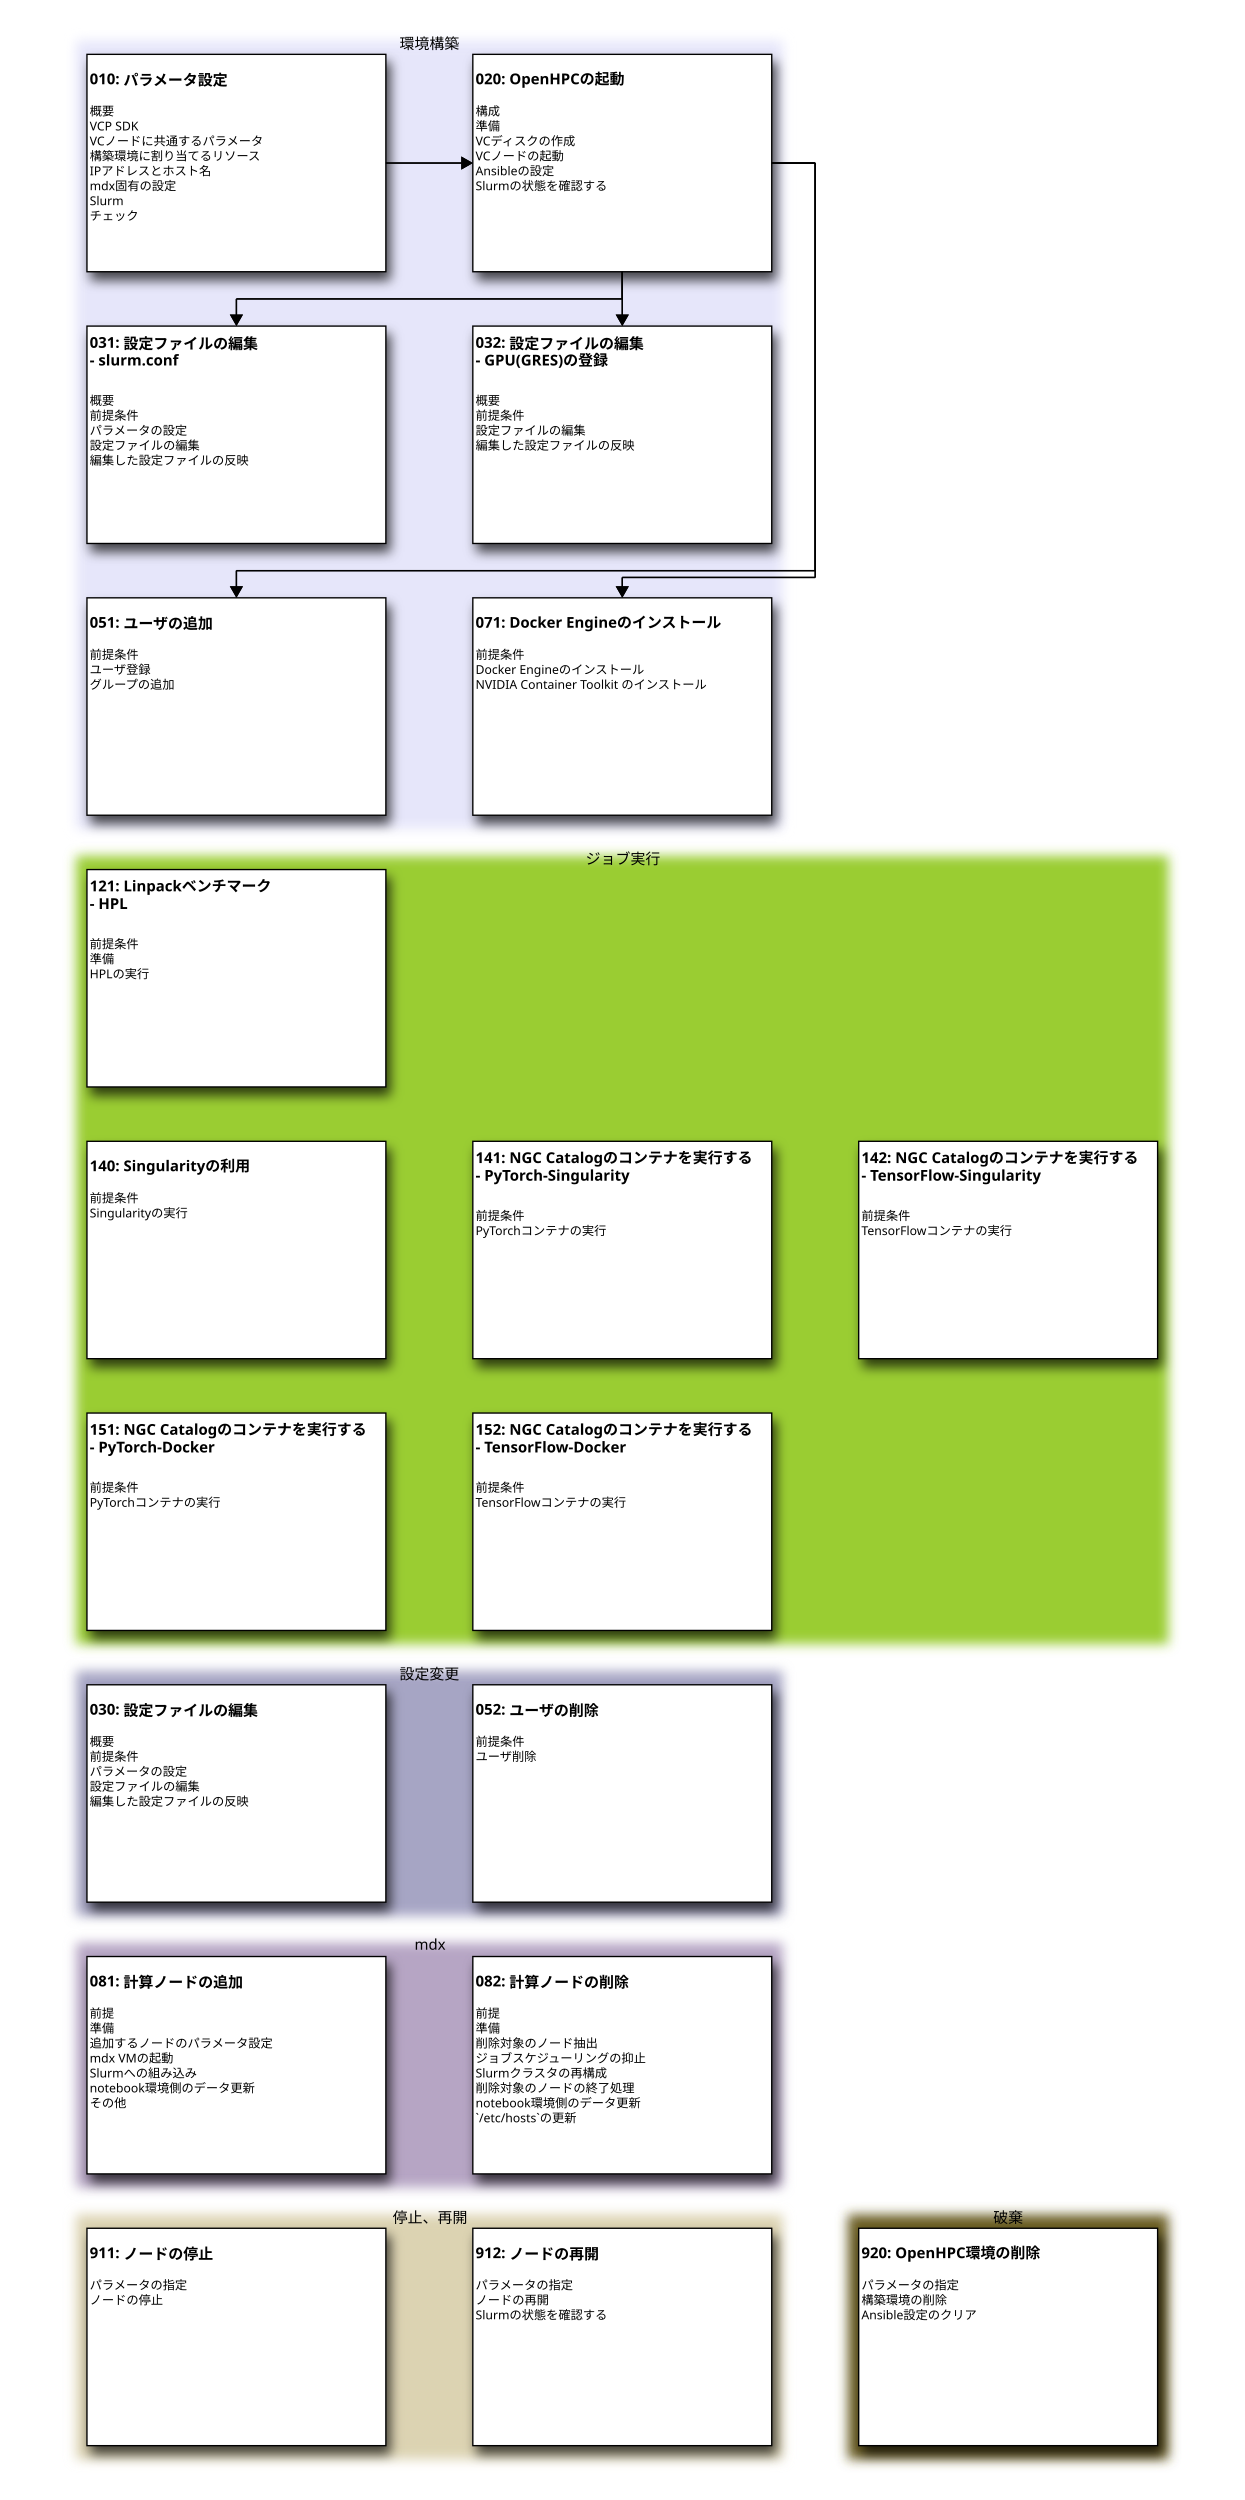
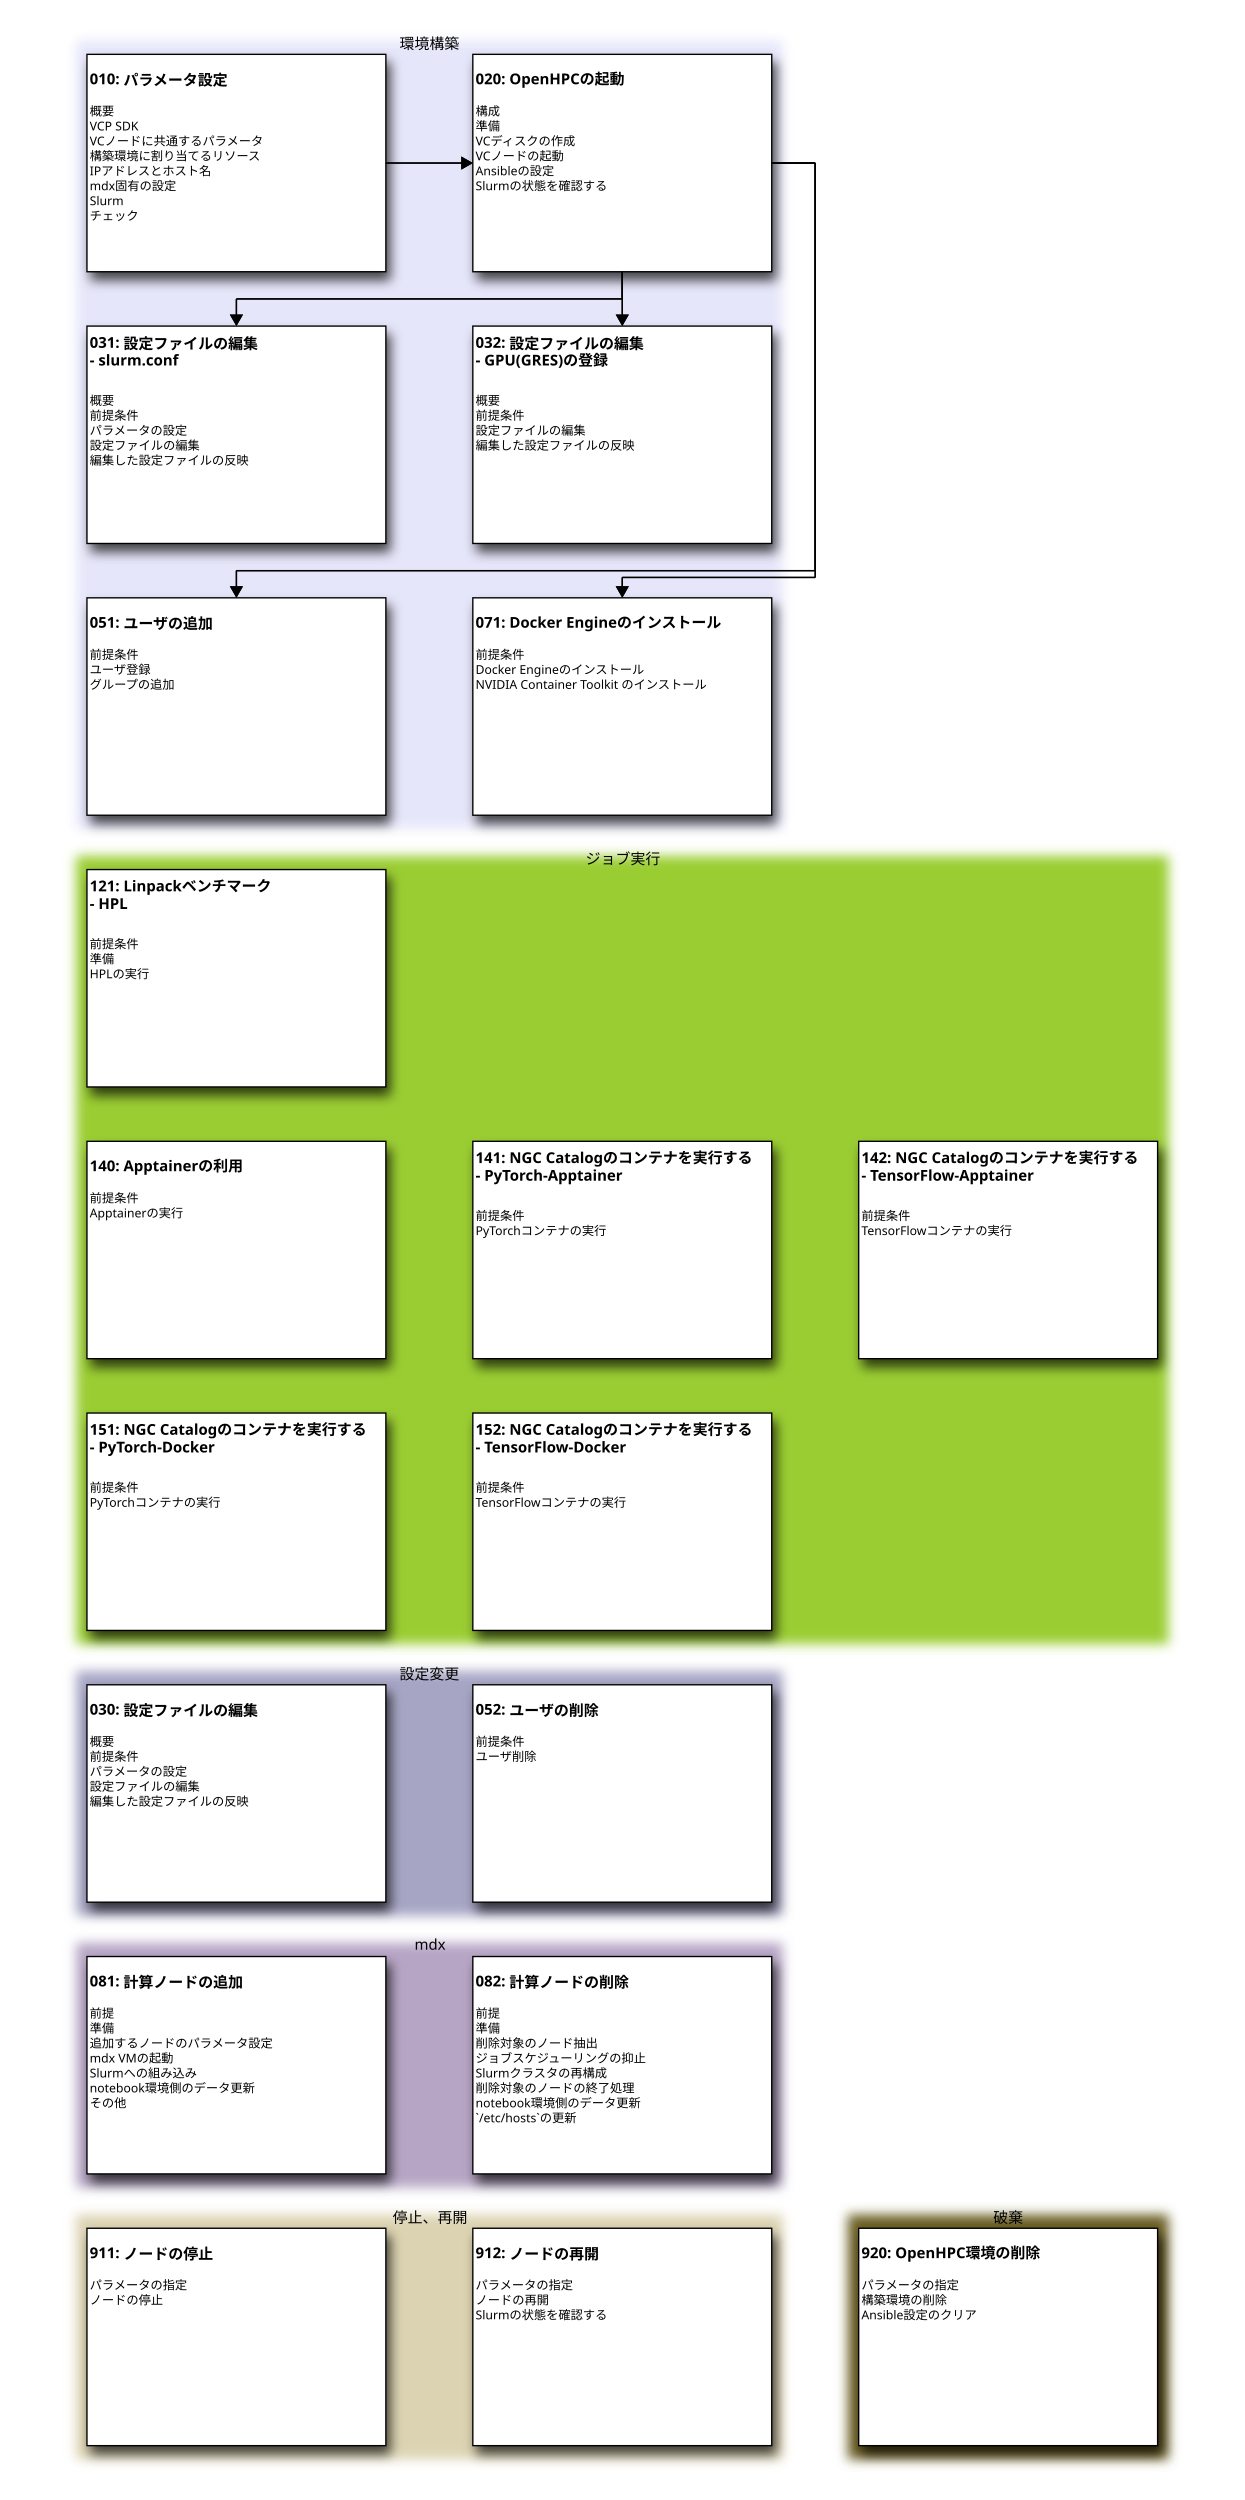
<svg xmlns="http://www.w3.org/2000/svg" xmlns:xlink="http://www.w3.org/1999/xlink" viewBox="0 0 916 1840">
  <defs id="defs_block">
    <filter height="1.504" id="filter_blur" width="1.157" x="-0.079" y="-0.252">
      <feGaussianBlur id="feGaussianBlur3780" stdDeviation="4.2" />
    </filter>
  </defs>
  <rect fill="rgb(230,230,250)" height="580" style="filter:url(#filter_blur)" width="520" x="56" y="30" />
  <rect fill="rgb(154,205,50)" height="580" style="filter:url(#filter_blur)" width="804" x="56" y="630" />
  <rect fill="rgb(166,165,196)" height="180" style="filter:url(#filter_blur)" width="520" x="56" y="1230" />
  <rect fill="rgb(182,165,196)" height="180" style="filter:url(#filter_blur)" width="520" x="56" y="1430" />
  <rect fill="rgb(220,211,178)" height="180" style="filter:url(#filter_blur)" width="520" x="56" y="1630" />
  <rect fill="rgb(106,93,33)" height="180" style="filter:url(#filter_blur)" width="236" x="624" y="1630" />
  <rect fill="rgb(0,0,0)" height="160" stroke="rgb(0,0,0)" style="filter:url(#filter_blur);opacity:0.7;fill-opacity:1" width="220" x="67" y="46" />
  <rect fill="rgb(0,0,0)" height="160" stroke="rgb(0,0,0)" style="filter:url(#filter_blur);opacity:0.7;fill-opacity:1" width="220" x="351" y="46" />
  <rect fill="rgb(0,0,0)" height="160" stroke="rgb(0,0,0)" style="filter:url(#filter_blur);opacity:0.7;fill-opacity:1" width="220" x="67" y="246" />
  <rect fill="rgb(0,0,0)" height="160" stroke="rgb(0,0,0)" style="filter:url(#filter_blur);opacity:0.7;fill-opacity:1" width="220" x="351" y="246" />
  <rect fill="rgb(0,0,0)" height="160" stroke="rgb(0,0,0)" style="filter:url(#filter_blur);opacity:0.7;fill-opacity:1" width="220" x="67" y="446" />
  <rect fill="rgb(0,0,0)" height="160" stroke="rgb(0,0,0)" style="filter:url(#filter_blur);opacity:0.7;fill-opacity:1" width="220" x="351" y="446" />
  <rect fill="rgb(0,0,0)" height="160" stroke="rgb(0,0,0)" style="filter:url(#filter_blur);opacity:0.7;fill-opacity:1" width="220" x="67" y="646" />
  <rect fill="rgb(0,0,0)" height="160" stroke="rgb(0,0,0)" style="filter:url(#filter_blur);opacity:0.7;fill-opacity:1" width="220" x="67" y="846" />
  <rect fill="rgb(0,0,0)" height="160" stroke="rgb(0,0,0)" style="filter:url(#filter_blur);opacity:0.7;fill-opacity:1" width="220" x="351" y="846" />
  <rect fill="rgb(0,0,0)" height="160" stroke="rgb(0,0,0)" style="filter:url(#filter_blur);opacity:0.7;fill-opacity:1" width="220" x="635" y="846" />
  <rect fill="rgb(0,0,0)" height="160" stroke="rgb(0,0,0)" style="filter:url(#filter_blur);opacity:0.7;fill-opacity:1" width="220" x="67" y="1046" />
  <rect fill="rgb(0,0,0)" height="160" stroke="rgb(0,0,0)" style="filter:url(#filter_blur);opacity:0.7;fill-opacity:1" width="220" x="351" y="1046" />
  <rect fill="rgb(0,0,0)" height="160" stroke="rgb(0,0,0)" style="filter:url(#filter_blur);opacity:0.7;fill-opacity:1" width="220" x="67" y="1246" />
  <rect fill="rgb(0,0,0)" height="160" stroke="rgb(0,0,0)" style="filter:url(#filter_blur);opacity:0.7;fill-opacity:1" width="220" x="351" y="1246" />
  <rect fill="rgb(0,0,0)" height="160" stroke="rgb(0,0,0)" style="filter:url(#filter_blur);opacity:0.7;fill-opacity:1" width="220" x="67" y="1446" />
  <rect fill="rgb(0,0,0)" height="160" stroke="rgb(0,0,0)" style="filter:url(#filter_blur);opacity:0.7;fill-opacity:1" width="220" x="351" y="1446" />
  <rect fill="rgb(0,0,0)" height="160" stroke="rgb(0,0,0)" style="filter:url(#filter_blur);opacity:0.7;fill-opacity:1" width="220" x="67" y="1646" />
  <rect fill="rgb(0,0,0)" height="160" stroke="rgb(0,0,0)" style="filter:url(#filter_blur);opacity:0.7;fill-opacity:1" width="220" x="351" y="1646" />
  <rect fill="rgb(0,0,0)" height="160" stroke="rgb(0,0,0)" style="filter:url(#filter_blur);opacity:0.7;fill-opacity:1" width="220" x="635" y="1646" />
  <rect fill="rgb(255,255,255)" height="160" stroke="rgb(0,0,0)" width="220" x="64" y="40" />
  <text fill="rgb(0,0,0)" font-family="sans-serif" font-size="9" font-style="normal" font-weight="normal" font-anchor="middle" x="66" width="216" y="162">チェック</text>
  <text fill="rgb(0,0,0)" font-family="sans-serif" font-size="9" font-style="normal" font-weight="normal" font-anchor="middle" x="66" width="216" y="151">Slurm</text>
  <text fill="rgb(0,0,0)" font-family="sans-serif" font-size="9" font-style="normal" font-weight="normal" font-anchor="middle" x="66" width="216" y="140">mdx固有の設定</text>
  <text fill="rgb(0,0,0)" font-family="sans-serif" font-size="9" font-style="normal" font-weight="normal" font-anchor="middle" x="66" width="216" y="129">IPアドレスとホスト名</text>
  <text fill="rgb(0,0,0)" font-family="sans-serif" font-size="9" font-style="normal" font-weight="normal" font-anchor="middle" x="66" width="216" y="118">構築環境に割り当てるリソース</text>
  <text fill="rgb(0,0,0)" font-family="sans-serif" font-size="9" font-style="normal" font-weight="normal" font-anchor="middle" x="66" width="216" y="107">VCノードに共通するパラメータ</text>
  <text fill="rgb(0,0,0)" font-family="sans-serif" font-size="9" font-style="normal" font-weight="normal" font-anchor="middle" x="66" width="216" y="96">VCP SDK</text>
  <text fill="rgb(0,0,0)" font-family="sans-serif" font-size="9" font-style="normal" font-weight="normal" font-anchor="middle" x="66" width="216" y="85">概要</text>
  <a xlink:href="notebooks/010-パラメータ設定.ipynb">
    <text fill="rgb(0,0,0)" font-family="sans-serif" font-size="11" font-style="normal" font-weight="bold" font-anchor="middle" x="66" width="216" y="62">010: パラメータ設定</text>
  </a>
  <rect fill="rgb(255,255,255)" height="160" stroke="rgb(0,0,0)" width="220" x="348" y="40" />
  <text fill="rgb(0,0,0)" font-family="sans-serif" font-size="9" font-style="normal" font-weight="normal" font-anchor="middle" x="350" width="216" y="140">Slurmの状態を確認する</text>
  <text fill="rgb(0,0,0)" font-family="sans-serif" font-size="9" font-style="normal" font-weight="normal" font-anchor="middle" x="350" width="216" y="129">Ansibleの設定</text>
  <text fill="rgb(0,0,0)" font-family="sans-serif" font-size="9" font-style="normal" font-weight="normal" font-anchor="middle" x="350" width="216" y="118">VCノードの起動</text>
  <text fill="rgb(0,0,0)" font-family="sans-serif" font-size="9" font-style="normal" font-weight="normal" font-anchor="middle" x="350" width="216" y="107">VCディスクの作成</text>
  <text fill="rgb(0,0,0)" font-family="sans-serif" font-size="9" font-style="normal" font-weight="normal" font-anchor="middle" x="350" width="216" y="96">準備</text>
  <text fill="rgb(0,0,0)" font-family="sans-serif" font-size="9" font-style="normal" font-weight="normal" font-anchor="middle" x="350" width="216" y="85">構成</text>
  <a xlink:href="notebooks/020-OpenHPCの起動.ipynb">
    <text fill="rgb(0,0,0)" font-family="sans-serif" font-size="11" font-style="normal" font-weight="bold" font-anchor="middle" x="350" width="216" y="62">020: OpenHPCの起動</text>
  </a>
  <rect fill="rgb(255,255,255)" height="160" stroke="rgb(0,0,0)" width="220" x="64" y="240" />
  <text fill="rgb(0,0,0)" font-family="sans-serif" font-size="9" font-style="normal" font-weight="normal" font-anchor="middle" x="66" width="216" y="342">編集した設定ファイルの反映</text>
  <text fill="rgb(0,0,0)" font-family="sans-serif" font-size="9" font-style="normal" font-weight="normal" font-anchor="middle" x="66" width="216" y="331">設定ファイルの編集</text>
  <text fill="rgb(0,0,0)" font-family="sans-serif" font-size="9" font-style="normal" font-weight="normal" font-anchor="middle" x="66" width="216" y="320">パラメータの設定</text>
  <text fill="rgb(0,0,0)" font-family="sans-serif" font-size="9" font-style="normal" font-weight="normal" font-anchor="middle" x="66" width="216" y="309">前提条件</text>
  <text fill="rgb(0,0,0)" font-family="sans-serif" font-size="9" font-style="normal" font-weight="normal" font-anchor="middle" x="66" width="216" y="298">概要</text>
  <a xlink:href="notebooks/031-設定ファイルの編集-slurm_conf.ipynb">
    <text fill="rgb(0,0,0)" font-family="sans-serif" font-size="11" font-style="normal" font-weight="bold" font-anchor="middle" x="66" width="216" y="256">031: 設定ファイルの編集 </text>
    <text fill="rgb(0,0,0)" font-family="sans-serif" font-size="11" font-style="normal" font-weight="bold" font-anchor="middle" x="66" width="216" y="269">-  slurm.conf</text>
  </a>
  <rect fill="rgb(255,255,255)" height="160" stroke="rgb(0,0,0)" width="220" x="348" y="240" />
  <text fill="rgb(0,0,0)" font-family="sans-serif" font-size="9" font-style="normal" font-weight="normal" font-anchor="middle" x="350" width="216" y="331">編集した設定ファイルの反映</text>
  <text fill="rgb(0,0,0)" font-family="sans-serif" font-size="9" font-style="normal" font-weight="normal" font-anchor="middle" x="350" width="216" y="320">設定ファイルの編集</text>
  <text fill="rgb(0,0,0)" font-family="sans-serif" font-size="9" font-style="normal" font-weight="normal" font-anchor="middle" x="350" width="216" y="309">前提条件</text>
  <text fill="rgb(0,0,0)" font-family="sans-serif" font-size="9" font-style="normal" font-weight="normal" font-anchor="middle" x="350" width="216" y="298">概要</text>
  <a xlink:href="notebooks/032-設定ファイルの編集-GRESの登録.ipynb">
    <text fill="rgb(0,0,0)" font-family="sans-serif" font-size="11" font-style="normal" font-weight="bold" font-anchor="middle" x="350" width="216" y="256">032: 設定ファイルの編集</text>
    <text fill="rgb(0,0,0)" font-family="sans-serif" font-size="11" font-style="normal" font-weight="bold" font-anchor="middle" x="350" width="216" y="269">- GPU(GRES)の登録</text>
  </a>
  <rect fill="rgb(255,255,255)" height="160" stroke="rgb(0,0,0)" width="220" x="64" y="440" />
  <text fill="rgb(0,0,0)" font-family="sans-serif" font-size="9" font-style="normal" font-weight="normal" font-anchor="middle" x="66" width="216" y="507">グループの追加</text>
  <text fill="rgb(0,0,0)" font-family="sans-serif" font-size="9" font-style="normal" font-weight="normal" font-anchor="middle" x="66" width="216" y="496">ユーザ登録</text>
  <text fill="rgb(0,0,0)" font-family="sans-serif" font-size="9" font-style="normal" font-weight="normal" font-anchor="middle" x="66" width="216" y="485">前提条件</text>
  <a xlink:href="notebooks/051-ユーザの追加.ipynb">
    <text fill="rgb(0,0,0)" font-family="sans-serif" font-size="11" font-style="normal" font-weight="bold" font-anchor="middle" x="66" width="216" y="462">051: ユーザの追加</text>
  </a>
  <rect fill="rgb(255,255,255)" height="160" stroke="rgb(0,0,0)" width="220" x="348" y="440" />
  <text fill="rgb(0,0,0)" font-family="sans-serif" font-size="9" font-style="normal" font-weight="normal" font-anchor="middle" x="350" width="216" y="507">NVIDIA Container Toolkit のインストール</text>
  <text fill="rgb(0,0,0)" font-family="sans-serif" font-size="9" font-style="normal" font-weight="normal" font-anchor="middle" x="350" width="216" y="496">Docker Engineのインストール</text>
  <text fill="rgb(0,0,0)" font-family="sans-serif" font-size="9" font-style="normal" font-weight="normal" font-anchor="middle" x="350" width="216" y="485">前提条件</text>
  <a xlink:href="notebooks/071-DockerEngineのインストール.ipynb">
    <text fill="rgb(0,0,0)" font-family="sans-serif" font-size="11" font-style="normal" font-weight="bold" font-anchor="middle" x="350" width="216" y="462">071: Docker Engineのインストール</text>
  </a>
  <rect fill="rgb(255,255,255)" height="160" stroke="rgb(0,0,0)" width="220" x="64" y="640" />
  <text fill="rgb(0,0,0)" font-family="sans-serif" font-size="9" font-style="normal" font-weight="normal" font-anchor="middle" x="66" width="216" y="720">HPLの実行</text>
  <text fill="rgb(0,0,0)" font-family="sans-serif" font-size="9" font-style="normal" font-weight="normal" font-anchor="middle" x="66" width="216" y="709">準備</text>
  <text fill="rgb(0,0,0)" font-family="sans-serif" font-size="9" font-style="normal" font-weight="normal" font-anchor="middle" x="66" width="216" y="698">前提条件</text>
  <a xlink:href="notebooks/121-Linpackベンチマーク-HPL.ipynb">
    <text fill="rgb(0,0,0)" font-family="sans-serif" font-size="11" font-style="normal" font-weight="bold" font-anchor="middle" x="66" width="216" y="656">121: Linpackベンチマーク </text>
    <text fill="rgb(0,0,0)" font-family="sans-serif" font-size="11" font-style="normal" font-weight="bold" font-anchor="middle" x="66" width="216" y="669">-  HPL</text>
  </a>
  <rect fill="rgb(255,255,255)" height="160" stroke="rgb(0,0,0)" width="220" x="64" y="840" />
-   <text fill="rgb(0,0,0)" font-family="sans-serif" font-size="9" font-style="normal" font-weight="normal" font-anchor="middle" x="66" width="216" y="896">Singularityの実行</text>
+   <text fill="rgb(0,0,0)" font-family="sans-serif" font-size="9" font-style="normal" font-weight="normal" font-anchor="middle" x="66" width="216" y="896">Apptainerの実行</text>
  <text fill="rgb(0,0,0)" font-family="sans-serif" font-size="9" font-style="normal" font-weight="normal" font-anchor="middle" x="66" width="216" y="885">前提条件</text>
-   <a xlink:href="notebooks/140-Singularityの利用.ipynb">
-     <text fill="rgb(0,0,0)" font-family="sans-serif" font-size="11" font-style="normal" font-weight="bold" font-anchor="middle" x="66" width="216" y="862">140: Singularityの利用</text>
+   <a xlink:href="notebooks/140-Apptainerの利用.ipynb">
+     <text fill="rgb(0,0,0)" font-family="sans-serif" font-size="11" font-style="normal" font-weight="bold" font-anchor="middle" x="66" width="216" y="862">140: Apptainerの利用</text>
  </a>
  <rect fill="rgb(255,255,255)" height="160" stroke="rgb(0,0,0)" width="220" x="348" y="840" />
  <text fill="rgb(0,0,0)" font-family="sans-serif" font-size="9" font-style="normal" font-weight="normal" font-anchor="middle" x="350" width="216" y="909">PyTorchコンテナの実行</text>
  <text fill="rgb(0,0,0)" font-family="sans-serif" font-size="9" font-style="normal" font-weight="normal" font-anchor="middle" x="350" width="216" y="898">前提条件</text>
  <a xlink:href="notebooks/141-NGCのコンテナ実行-PyTorch.ipynb">
    <text fill="rgb(0,0,0)" font-family="sans-serif" font-size="11" font-style="normal" font-weight="bold" font-anchor="middle" x="350" width="216" y="856">141: NGC Catalogのコンテナを実行する</text>
-     <text fill="rgb(0,0,0)" font-family="sans-serif" font-size="11" font-style="normal" font-weight="bold" font-anchor="middle" x="350" width="216" y="869">- PyTorch-Singularity</text>
+     <text fill="rgb(0,0,0)" font-family="sans-serif" font-size="11" font-style="normal" font-weight="bold" font-anchor="middle" x="350" width="216" y="869">- PyTorch-Apptainer</text>
  </a>
  <rect fill="rgb(255,255,255)" height="160" stroke="rgb(0,0,0)" width="220" x="632" y="840" />
  <text fill="rgb(0,0,0)" font-family="sans-serif" font-size="9" font-style="normal" font-weight="normal" font-anchor="middle" x="634" width="216" y="909">TensorFlowコンテナの実行</text>
  <text fill="rgb(0,0,0)" font-family="sans-serif" font-size="9" font-style="normal" font-weight="normal" font-anchor="middle" x="634" width="216" y="898">前提条件</text>
  <a xlink:href="notebooks/142-NGCのコンテナ実行-TensorFlow.ipynb">
    <text fill="rgb(0,0,0)" font-family="sans-serif" font-size="11" font-style="normal" font-weight="bold" font-anchor="middle" x="634" width="216" y="856">142: NGC Catalogのコンテナを実行する</text>
-     <text fill="rgb(0,0,0)" font-family="sans-serif" font-size="11" font-style="normal" font-weight="bold" font-anchor="middle" x="634" width="216" y="869">- TensorFlow-Singularity</text>
+     <text fill="rgb(0,0,0)" font-family="sans-serif" font-size="11" font-style="normal" font-weight="bold" font-anchor="middle" x="634" width="216" y="869">- TensorFlow-Apptainer</text>
  </a>
  <rect fill="rgb(255,255,255)" height="160" stroke="rgb(0,0,0)" width="220" x="64" y="1040" />
  <text fill="rgb(0,0,0)" font-family="sans-serif" font-size="9" font-style="normal" font-weight="normal" font-anchor="middle" x="66" width="216" y="1109">PyTorchコンテナの実行</text>
  <text fill="rgb(0,0,0)" font-family="sans-serif" font-size="9" font-style="normal" font-weight="normal" font-anchor="middle" x="66" width="216" y="1098">前提条件</text>
  <a xlink:href="notebooks/151-NGCのコンテナ実行-PyTorch.ipynb">
    <text fill="rgb(0,0,0)" font-family="sans-serif" font-size="11" font-style="normal" font-weight="bold" font-anchor="middle" x="66" width="216" y="1056">151: NGC Catalogのコンテナを実行する</text>
    <text fill="rgb(0,0,0)" font-family="sans-serif" font-size="11" font-style="normal" font-weight="bold" font-anchor="middle" x="66" width="216" y="1069">- PyTorch-Docker</text>
  </a>
  <rect fill="rgb(255,255,255)" height="160" stroke="rgb(0,0,0)" width="220" x="348" y="1040" />
  <text fill="rgb(0,0,0)" font-family="sans-serif" font-size="9" font-style="normal" font-weight="normal" font-anchor="middle" x="350" width="216" y="1109">TensorFlowコンテナの実行</text>
  <text fill="rgb(0,0,0)" font-family="sans-serif" font-size="9" font-style="normal" font-weight="normal" font-anchor="middle" x="350" width="216" y="1098">前提条件</text>
  <a xlink:href="notebooks/152-NGCのコンテナ実行-TensorFlow.ipynb">
    <text fill="rgb(0,0,0)" font-family="sans-serif" font-size="11" font-style="normal" font-weight="bold" font-anchor="middle" x="350" width="216" y="1056">152: NGC Catalogのコンテナを実行する</text>
    <text fill="rgb(0,0,0)" font-family="sans-serif" font-size="11" font-style="normal" font-weight="bold" font-anchor="middle" x="350" width="216" y="1069">- TensorFlow-Docker</text>
  </a>
  <rect fill="rgb(255,255,255)" height="160" stroke="rgb(0,0,0)" width="220" x="64" y="1240" />
  <text fill="rgb(0,0,0)" font-family="sans-serif" font-size="9" font-style="normal" font-weight="normal" font-anchor="middle" x="66" width="216" y="1329">編集した設定ファイルの反映</text>
  <text fill="rgb(0,0,0)" font-family="sans-serif" font-size="9" font-style="normal" font-weight="normal" font-anchor="middle" x="66" width="216" y="1318">設定ファイルの編集</text>
  <text fill="rgb(0,0,0)" font-family="sans-serif" font-size="9" font-style="normal" font-weight="normal" font-anchor="middle" x="66" width="216" y="1307">パラメータの設定</text>
  <text fill="rgb(0,0,0)" font-family="sans-serif" font-size="9" font-style="normal" font-weight="normal" font-anchor="middle" x="66" width="216" y="1296">前提条件</text>
  <text fill="rgb(0,0,0)" font-family="sans-serif" font-size="9" font-style="normal" font-weight="normal" font-anchor="middle" x="66" width="216" y="1285">概要</text>
  <a xlink:href="notebooks/030-設定ファイルの編集.ipynb">
    <text fill="rgb(0,0,0)" font-family="sans-serif" font-size="11" font-style="normal" font-weight="bold" font-anchor="middle" x="66" width="216" y="1262">030: 設定ファイルの編集</text>
  </a>
  <rect fill="rgb(255,255,255)" height="160" stroke="rgb(0,0,0)" width="220" x="348" y="1240" />
  <text fill="rgb(0,0,0)" font-family="sans-serif" font-size="9" font-style="normal" font-weight="normal" font-anchor="middle" x="350" width="216" y="1296">ユーザ削除</text>
  <text fill="rgb(0,0,0)" font-family="sans-serif" font-size="9" font-style="normal" font-weight="normal" font-anchor="middle" x="350" width="216" y="1285">前提条件</text>
  <a xlink:href="notebooks/052-ユーザの削除.ipynb">
    <text fill="rgb(0,0,0)" font-family="sans-serif" font-size="11" font-style="normal" font-weight="bold" font-anchor="middle" x="350" width="216" y="1262">052: ユーザの削除</text>
  </a>
  <rect fill="rgb(255,255,255)" height="160" stroke="rgb(0,0,0)" width="220" x="64" y="1440" />
  <text fill="rgb(0,0,0)" font-family="sans-serif" font-size="9" font-style="normal" font-weight="normal" font-anchor="middle" x="66" width="216" y="1551">その他</text>
  <text fill="rgb(0,0,0)" font-family="sans-serif" font-size="9" font-style="normal" font-weight="normal" font-anchor="middle" x="66" width="216" y="1540">notebook環境側のデータ更新</text>
  <text fill="rgb(0,0,0)" font-family="sans-serif" font-size="9" font-style="normal" font-weight="normal" font-anchor="middle" x="66" width="216" y="1529">Slurmへの組み込み</text>
  <text fill="rgb(0,0,0)" font-family="sans-serif" font-size="9" font-style="normal" font-weight="normal" font-anchor="middle" x="66" width="216" y="1518">mdx VMの起動</text>
  <text fill="rgb(0,0,0)" font-family="sans-serif" font-size="9" font-style="normal" font-weight="normal" font-anchor="middle" x="66" width="216" y="1507">追加するノードのパラメータ設定</text>
  <text fill="rgb(0,0,0)" font-family="sans-serif" font-size="9" font-style="normal" font-weight="normal" font-anchor="middle" x="66" width="216" y="1496">準備</text>
  <text fill="rgb(0,0,0)" font-family="sans-serif" font-size="9" font-style="normal" font-weight="normal" font-anchor="middle" x="66" width="216" y="1485">前提</text>
  <a xlink:href="notebooks/081-計算ノードの追加.ipynb">
    <text fill="rgb(0,0,0)" font-family="sans-serif" font-size="11" font-style="normal" font-weight="bold" font-anchor="middle" x="66" width="216" y="1462">081: 計算ノードの追加</text>
  </a>
  <rect fill="rgb(255,255,255)" height="160" stroke="rgb(0,0,0)" width="220" x="348" y="1440" />
  <text fill="rgb(0,0,0)" font-family="sans-serif" font-size="9" font-style="normal" font-weight="normal" font-anchor="middle" x="350" width="216" y="1562">`/etc/hosts`の更新</text>
  <text fill="rgb(0,0,0)" font-family="sans-serif" font-size="9" font-style="normal" font-weight="normal" font-anchor="middle" x="350" width="216" y="1551">notebook環境側のデータ更新</text>
  <text fill="rgb(0,0,0)" font-family="sans-serif" font-size="9" font-style="normal" font-weight="normal" font-anchor="middle" x="350" width="216" y="1540">削除対象のノードの終了処理</text>
  <text fill="rgb(0,0,0)" font-family="sans-serif" font-size="9" font-style="normal" font-weight="normal" font-anchor="middle" x="350" width="216" y="1529">Slurmクラスタの再構成</text>
  <text fill="rgb(0,0,0)" font-family="sans-serif" font-size="9" font-style="normal" font-weight="normal" font-anchor="middle" x="350" width="216" y="1518">ジョブスケジューリングの抑止</text>
  <text fill="rgb(0,0,0)" font-family="sans-serif" font-size="9" font-style="normal" font-weight="normal" font-anchor="middle" x="350" width="216" y="1507">削除対象のノード抽出</text>
  <text fill="rgb(0,0,0)" font-family="sans-serif" font-size="9" font-style="normal" font-weight="normal" font-anchor="middle" x="350" width="216" y="1496">準備</text>
  <text fill="rgb(0,0,0)" font-family="sans-serif" font-size="9" font-style="normal" font-weight="normal" font-anchor="middle" x="350" width="216" y="1485">前提</text>
  <a xlink:href="notebooks/082-計算ノードの削除.ipynb">
    <text fill="rgb(0,0,0)" font-family="sans-serif" font-size="11" font-style="normal" font-weight="bold" font-anchor="middle" x="350" width="216" y="1462">082: 計算ノードの削除</text>
  </a>
  <rect fill="rgb(255,255,255)" height="160" stroke="rgb(0,0,0)" width="220" x="64" y="1640" />
  <text fill="rgb(0,0,0)" font-family="sans-serif" font-size="9" font-style="normal" font-weight="normal" font-anchor="middle" x="66" width="216" y="1696">ノードの停止</text>
  <text fill="rgb(0,0,0)" font-family="sans-serif" font-size="9" font-style="normal" font-weight="normal" font-anchor="middle" x="66" width="216" y="1685">パラメータの指定</text>
  <a xlink:href="notebooks/911-ノードの停止.ipynb">
    <text fill="rgb(0,0,0)" font-family="sans-serif" font-size="11" font-style="normal" font-weight="bold" font-anchor="middle" x="66" width="216" y="1662">911: ノードの停止</text>
  </a>
  <rect fill="rgb(255,255,255)" height="160" stroke="rgb(0,0,0)" width="220" x="348" y="1640" />
  <text fill="rgb(0,0,0)" font-family="sans-serif" font-size="9" font-style="normal" font-weight="normal" font-anchor="middle" x="350" width="216" y="1707">Slurmの状態を確認する</text>
  <text fill="rgb(0,0,0)" font-family="sans-serif" font-size="9" font-style="normal" font-weight="normal" font-anchor="middle" x="350" width="216" y="1696">ノードの再開</text>
  <text fill="rgb(0,0,0)" font-family="sans-serif" font-size="9" font-style="normal" font-weight="normal" font-anchor="middle" x="350" width="216" y="1685">パラメータの指定</text>
  <a xlink:href="notebooks/912-ノードの再開.ipynb">
    <text fill="rgb(0,0,0)" font-family="sans-serif" font-size="11" font-style="normal" font-weight="bold" font-anchor="middle" x="350" width="216" y="1662">912: ノードの再開</text>
  </a>
  <rect fill="rgb(255,255,255)" height="160" stroke="rgb(0,0,0)" width="220" x="632" y="1640" />
  <text fill="rgb(0,0,0)" font-family="sans-serif" font-size="9" font-style="normal" font-weight="normal" font-anchor="middle" x="634" width="216" y="1707">Ansible設定のクリア</text>
  <text fill="rgb(0,0,0)" font-family="sans-serif" font-size="9" font-style="normal" font-weight="normal" font-anchor="middle" x="634" width="216" y="1696">構築環境の削除</text>
  <text fill="rgb(0,0,0)" font-family="sans-serif" font-size="9" font-style="normal" font-weight="normal" font-anchor="middle" x="634" width="216" y="1685">パラメータの指定</text>
  <a xlink:href="notebooks/920-OpenHPC環境の削除.ipynb">
    <text fill="rgb(0,0,0)" font-family="sans-serif" font-size="11" font-style="normal" font-weight="bold" font-anchor="middle" x="634" width="216" y="1662">920: OpenHPC環境の削除</text>
  </a>
  <path d="M 284 120 L 340 120" fill="none" stroke="rgb(0,0,0)" />
  <polygon fill="rgb(0,0,0)" points="347,120 340,116 340,124 347,120" stroke="rgb(0,0,0)" />
  <path d="M 458 200 L 458 220" fill="none" stroke="rgb(0,0,0)" />
  <path d="M 174 220 L 458 220" fill="none" stroke="rgb(0,0,0)" />
  <path d="M 174 220 L 174 232" fill="none" stroke="rgb(0,0,0)" />
  <polygon fill="rgb(0,0,0)" points="174,239 170,232 178,232 174,239" stroke="rgb(0,0,0)" />
  <path d="M 458 200 L 458 232" fill="none" stroke="rgb(0,0,0)" />
  <polygon fill="rgb(0,0,0)" points="458,239 454,232 462,232 458,239" stroke="rgb(0,0,0)" />
  <path d="M 568 120 L 600 120" fill="none" stroke="rgb(0,0,0)" />
  <path d="M 600 120 L 600 420" fill="none" stroke="rgb(0,0,0)" />
  <path d="M 174 420 L 600 420" fill="none" stroke="rgb(0,0,0)" />
  <path d="M 174 420 L 174 432" fill="none" stroke="rgb(0,0,0)" />
  <polygon fill="rgb(0,0,0)" points="174,439 170,432 178,432 174,439" stroke="rgb(0,0,0)" />
  <path d="M 568 120 L 600 120" fill="none" stroke="rgb(0,0,0)" />
  <path d="M 600 120 L 600 425" fill="none" stroke="rgb(0,0,0)" />
  <path d="M 458 425 L 600 425" fill="none" stroke="rgb(0,0,0)" />
  <path d="M 458 425 L 458 432" fill="none" stroke="rgb(0,0,0)" />
  <polygon fill="rgb(0,0,0)" points="458,439 454,432 462,432 458,439" stroke="rgb(0,0,0)" />
  <path d="M 284 120 L 340 120" fill="none" stroke="rgb(0,0,0)" />
  <polygon fill="rgb(0,0,0)" points="347,120 340,116 340,124 347,120" stroke="rgb(0,0,0)" />
  <path d="M 458 200 L 458 220" fill="none" stroke="rgb(0,0,0)" />
  <path d="M 174 220 L 458 220" fill="none" stroke="rgb(0,0,0)" />
  <path d="M 174 220 L 174 232" fill="none" stroke="rgb(0,0,0)" />
  <polygon fill="rgb(0,0,0)" points="174,239 170,232 178,232 174,239" stroke="rgb(0,0,0)" />
  <path d="M 458 200 L 458 232" fill="none" stroke="rgb(0,0,0)" />
  <polygon fill="rgb(0,0,0)" points="458,239 454,232 462,232 458,239" stroke="rgb(0,0,0)" />
  <path d="M 568 120 L 600 120" fill="none" stroke="rgb(0,0,0)" />
  <path d="M 600 120 L 600 420" fill="none" stroke="rgb(0,0,0)" />
  <path d="M 174 420 L 600 420" fill="none" stroke="rgb(0,0,0)" />
  <path d="M 174 420 L 174 432" fill="none" stroke="rgb(0,0,0)" />
  <polygon fill="rgb(0,0,0)" points="174,439 170,432 178,432 174,439" stroke="rgb(0,0,0)" />
  <path d="M 568 120 L 600 120" fill="none" stroke="rgb(0,0,0)" />
  <path d="M 600 120 L 600 425" fill="none" stroke="rgb(0,0,0)" />
  <path d="M 458 425 L 600 425" fill="none" stroke="rgb(0,0,0)" />
  <path d="M 458 425 L 458 432" fill="none" stroke="rgb(0,0,0)" />
  <polygon fill="rgb(0,0,0)" points="458,439 454,432 462,432 458,439" stroke="rgb(0,0,0)" />
  <rect fill="none" height="180" stroke="rgb(243,152,0)" stroke-dasharray="0 196605" stroke-width="3" width="520" x="56" y="30" />
  <rect fill="none" height="380" stroke="rgb(243,152,0)" stroke-dasharray="0 196605" stroke-width="3" width="520" x="56" y="230" />
  <rect fill="none" height="180" stroke="rgb(243,152,0)" stroke-dasharray="0 196605" stroke-width="3" width="520" x="56" y="230" />
  <rect fill="none" height="180" stroke="rgb(243,152,0)" stroke-dasharray="0 196605" stroke-width="3" width="520" x="56" y="430" />
  <rect fill="none" height="180" stroke="rgb(243,152,0)" stroke-dasharray="0 196605" stroke-width="3" width="236" x="56" y="630" />
  <rect fill="none" height="180" stroke="rgb(243,152,0)" stroke-dasharray="0 196605" stroke-width="3" width="804" x="56" y="830" />
  <rect fill="none" height="180" stroke="rgb(243,152,0)" stroke-dasharray="0 196605" stroke-width="3" width="520" x="56" y="1030" />
  <rect fill="none" height="180" stroke="rgb(243,152,0)" stroke-dasharray="0 196605" stroke-width="3" width="804" x="56" y="1630" />
  <text fill="rgb(0,0,0)" font-family="sans-serif" font-size="11" font-style="normal" font-weight="normal" text-anchor="middle" textLength="44" x="316.0" y="36">環境構築</text>
  <text fill="rgb(0,0,0)" font-family="sans-serif" font-size="11" font-style="normal" font-weight="normal" text-anchor="middle" textLength="55" x="458.5" y="636">ジョブ実行</text>
  <text fill="rgb(0,0,0)" font-family="sans-serif" font-size="11" font-style="normal" font-weight="normal" text-anchor="middle" textLength="44" x="316.0" y="1236">設定変更</text>
  <text fill="rgb(0,0,0)" font-family="sans-serif" font-size="11" font-style="normal" font-weight="normal" text-anchor="middle" textLength="17" x="316.5" y="1435">mdx</text>
  <text fill="rgb(0,0,0)" font-family="sans-serif" font-size="11" font-style="normal" font-weight="normal" text-anchor="middle" textLength="55" x="316.5" y="1636">停止、再開</text>
  <text fill="rgb(0,0,0)" font-family="sans-serif" font-size="11" font-style="normal" font-weight="normal" text-anchor="middle" textLength="22" x="742.0" y="1636">破棄</text>
</svg>
